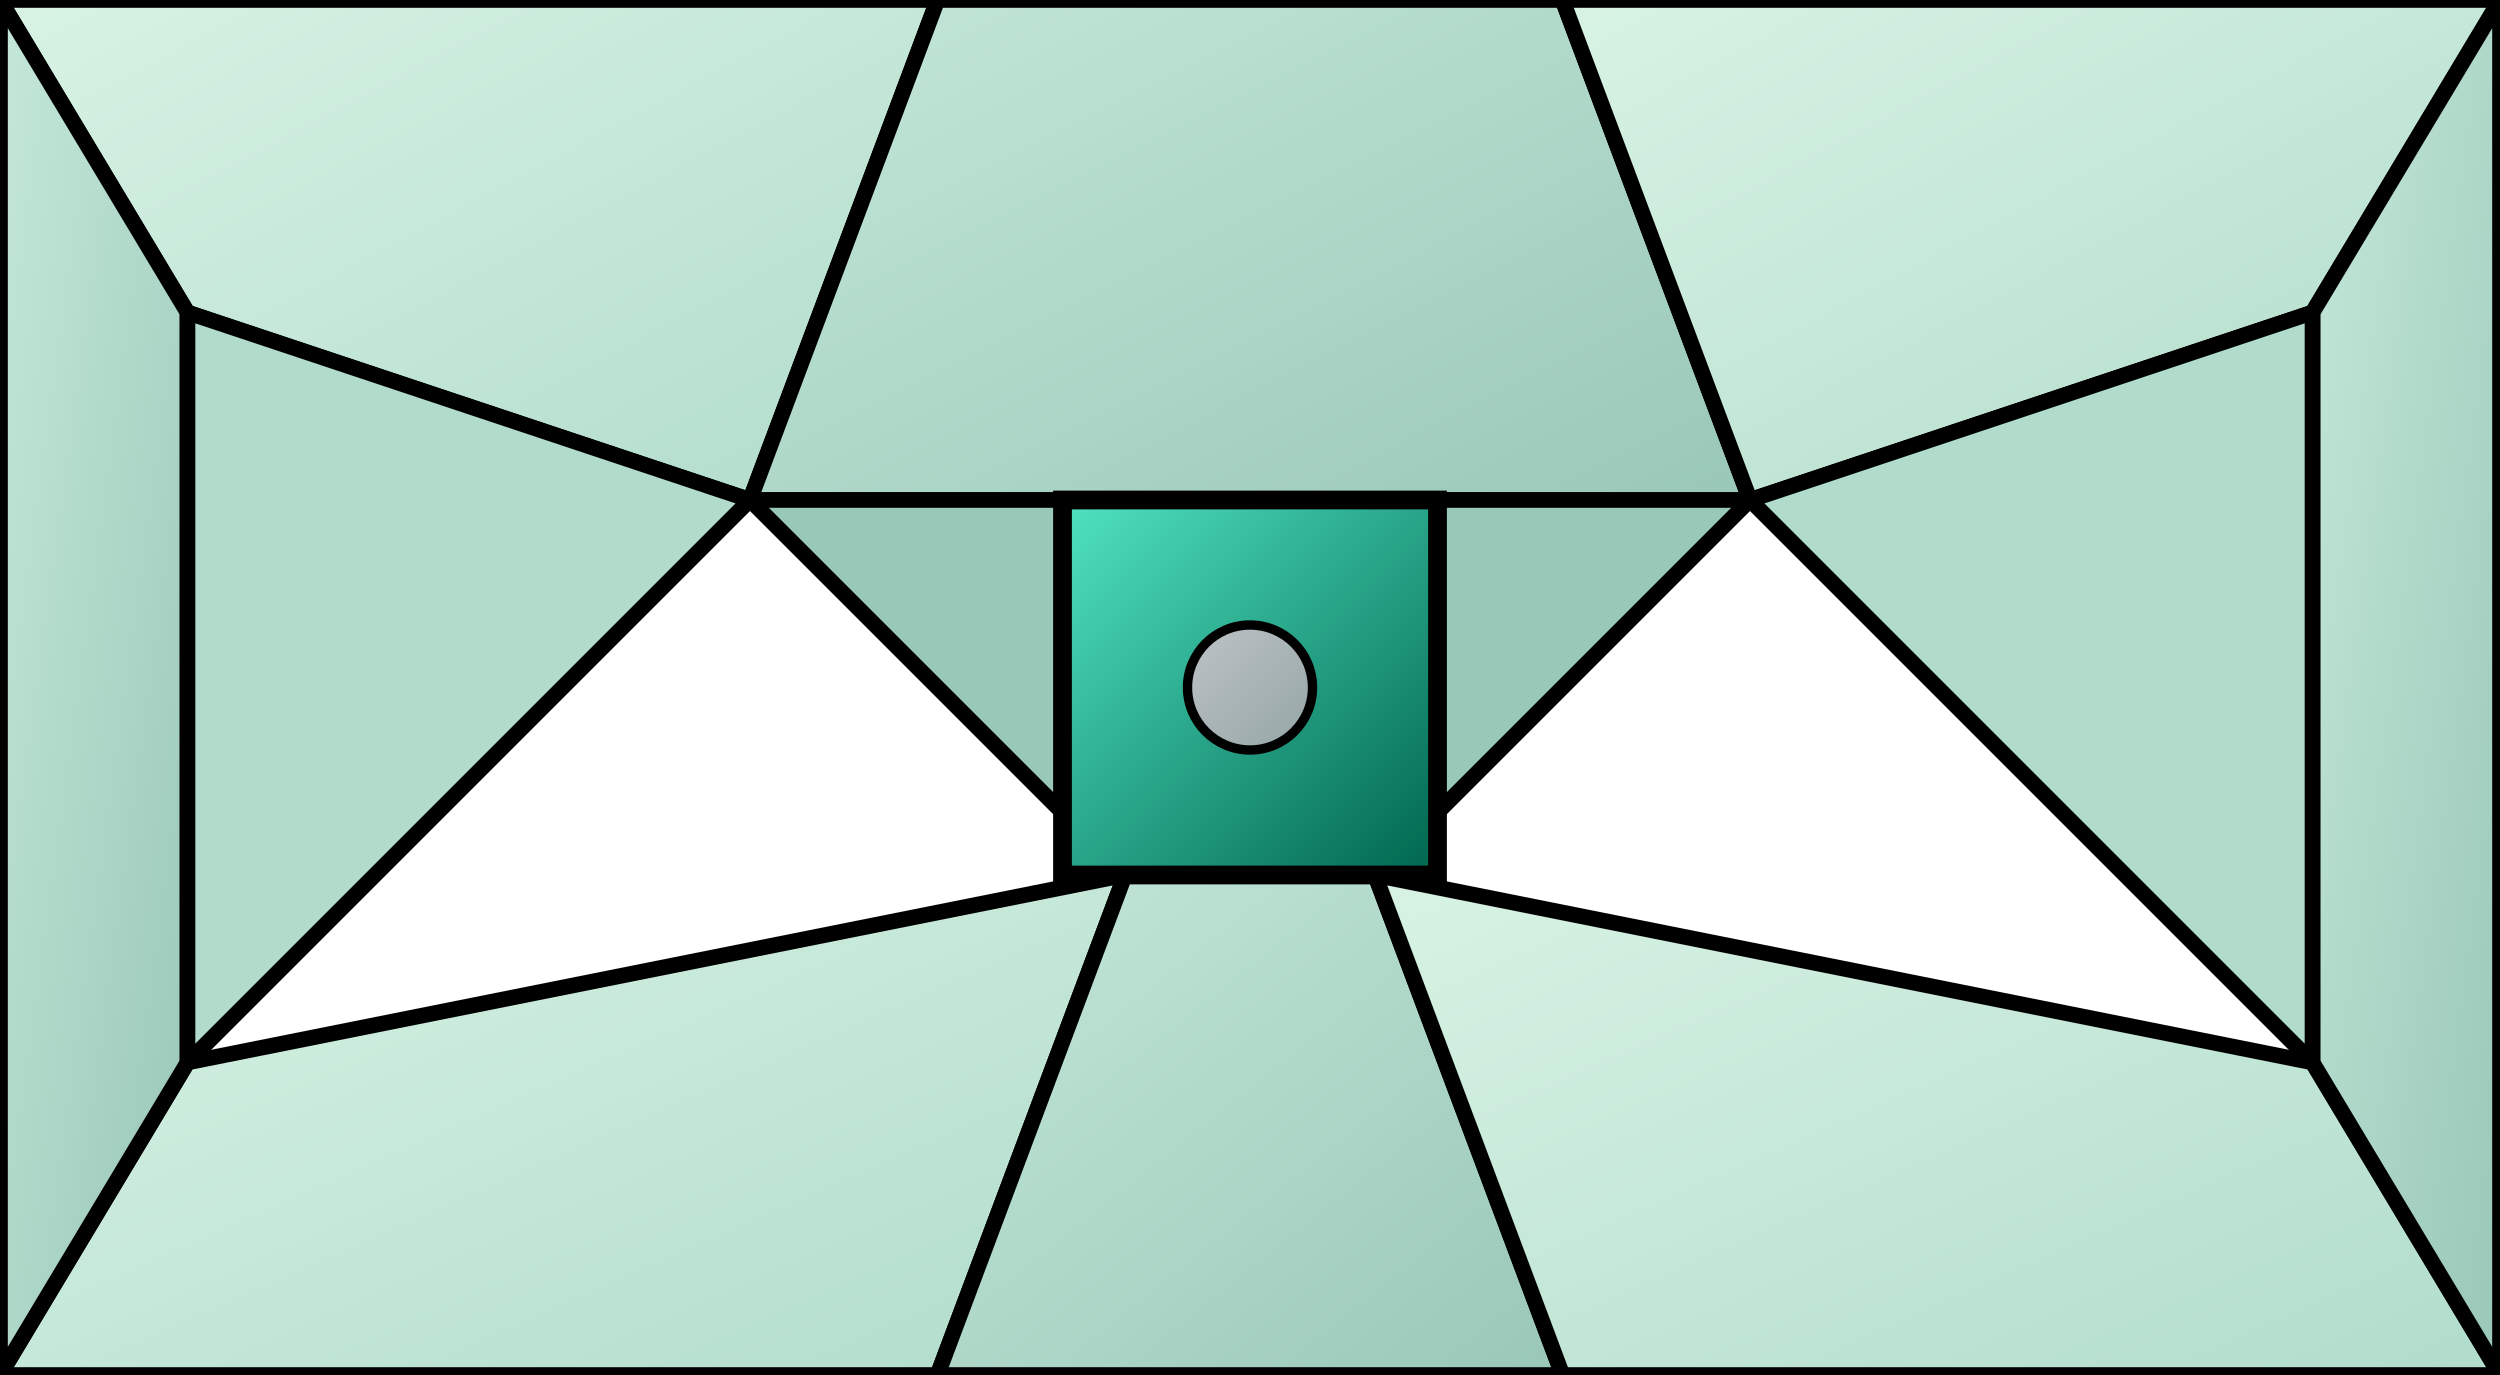
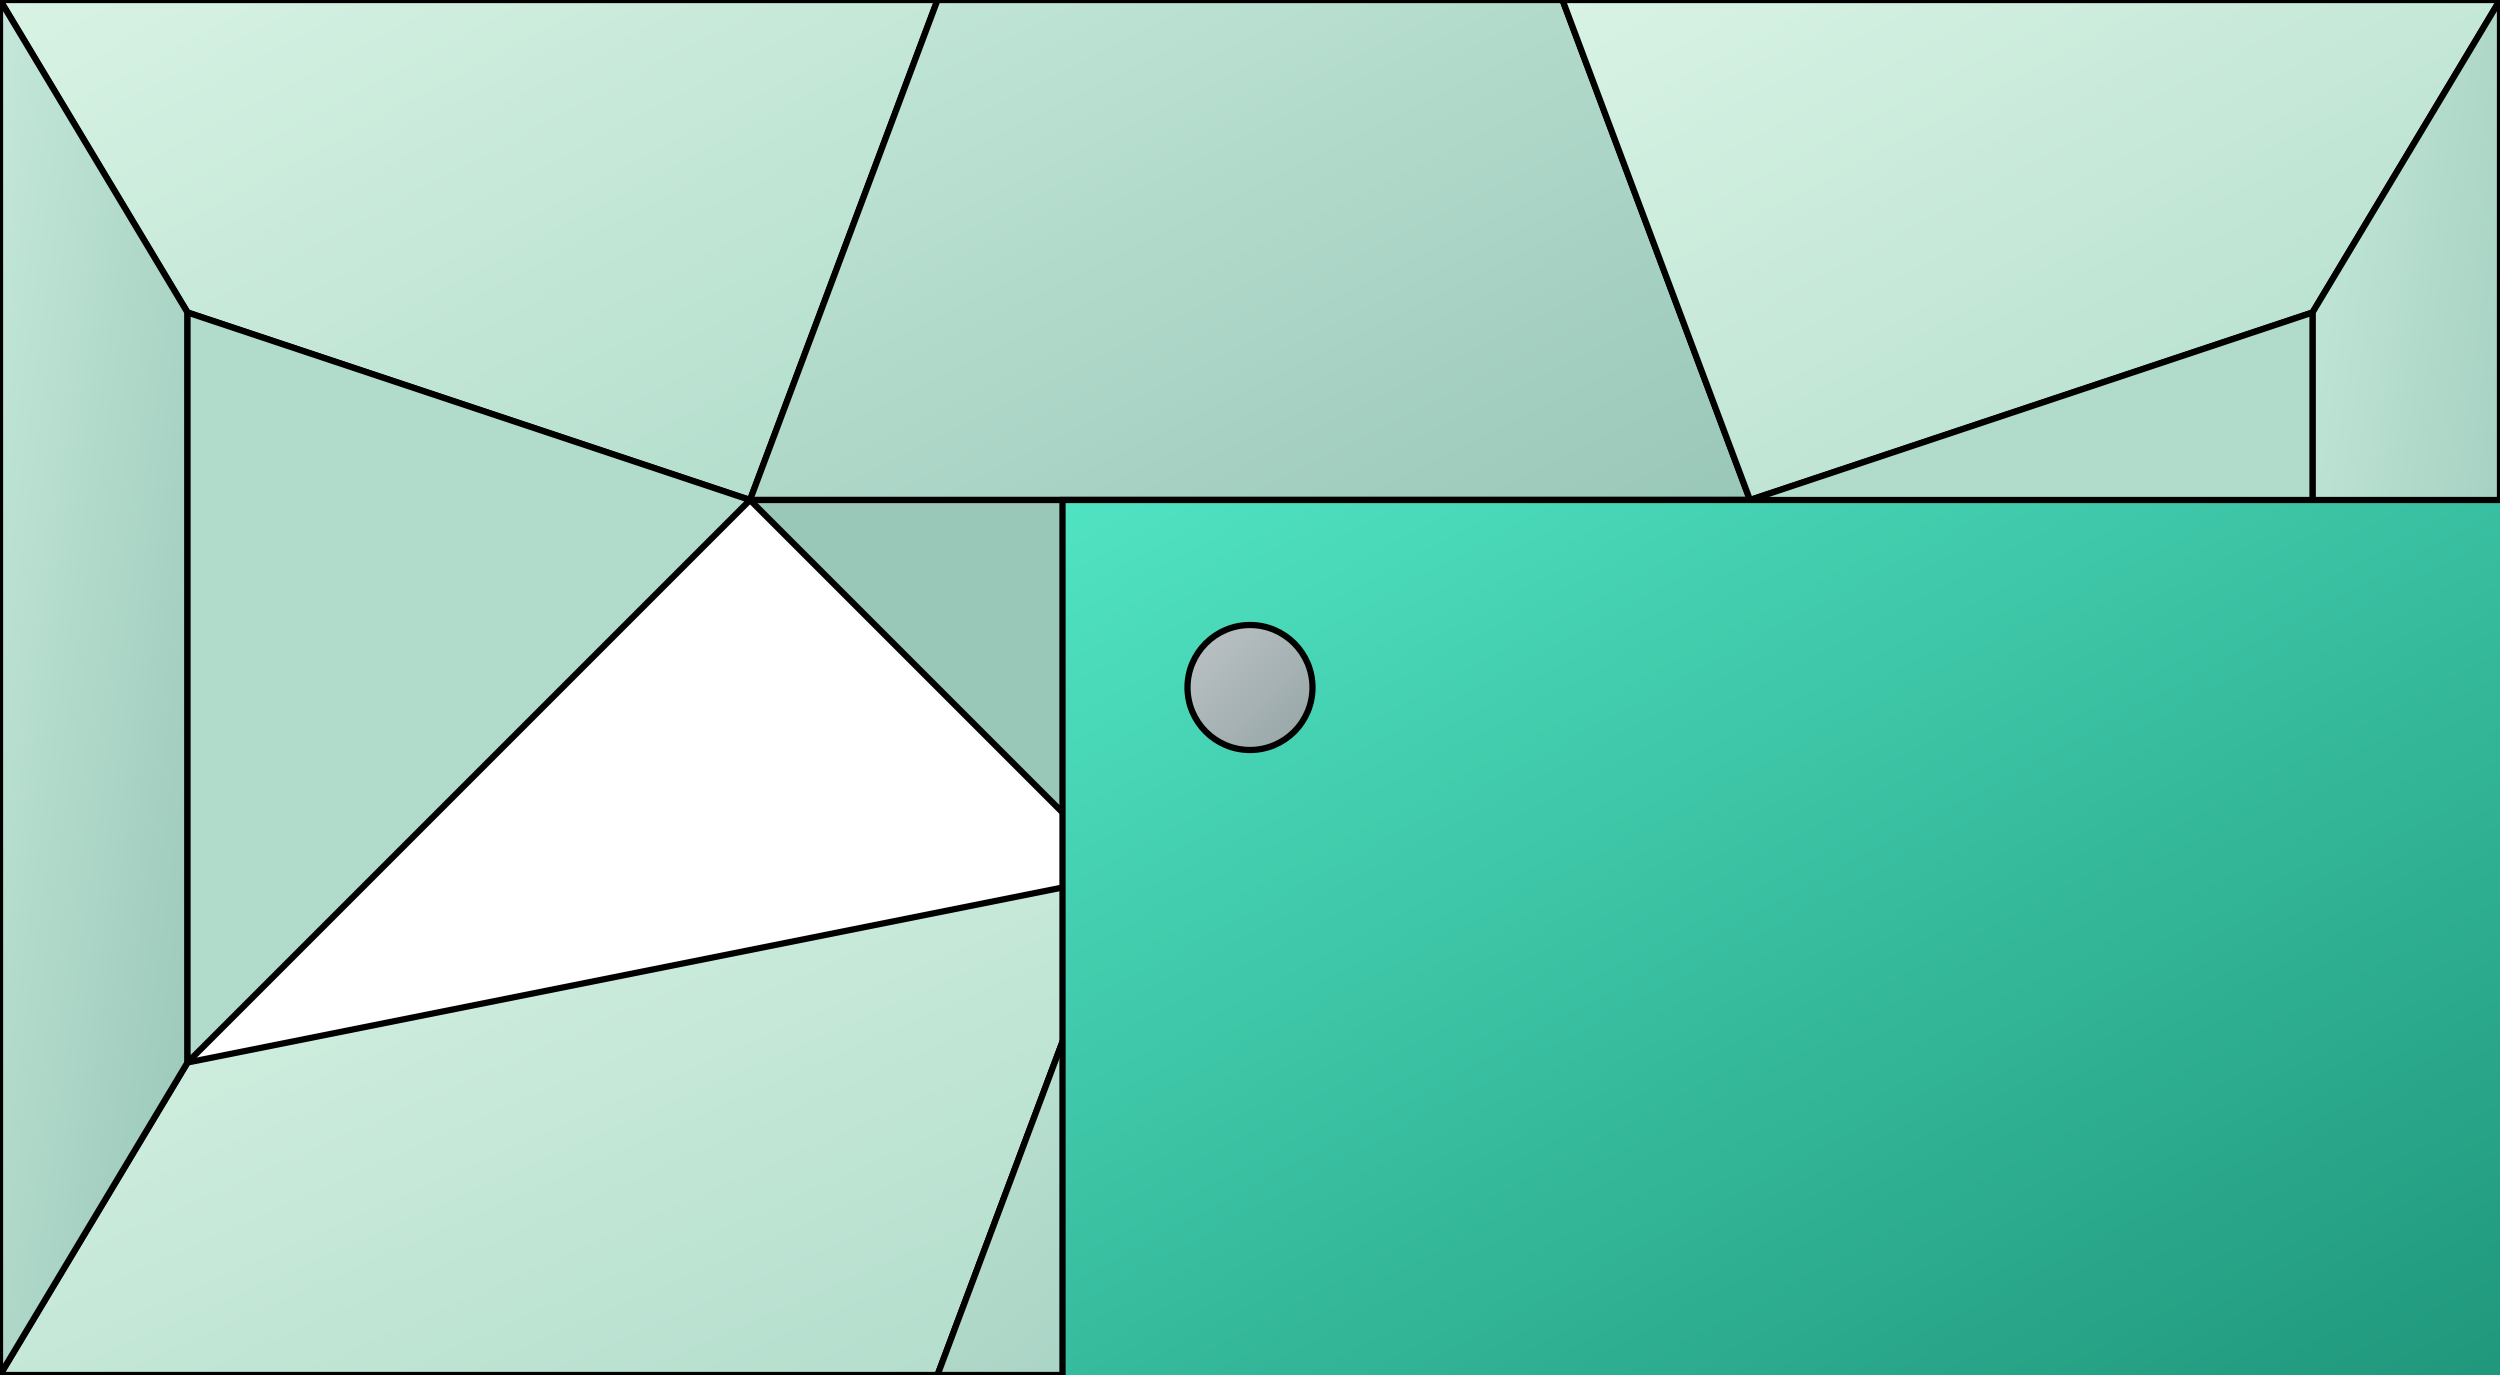
- <svg xmlns="http://www.w3.org/2000/svg" width="100%" height="220px" viewBox="0 0 400 220" style="background-color: #0a0a0a;">
+ <svg xmlns="http://www.w3.org/2000/svg" width="100%" height="100%" viewBox="0 0 400 220" preserveAspectRatio="xMidYMid meet" style="max-width: 100%; height: auto; display: block; margin: 0 auto; background-color: #0a0a0a;">
  <defs>
    <linearGradient id="eng-grad" x1="0%" y1="0%" x2="100%" y2="100%">
      <stop offset="0%" style="stop-color:#50E3C2;" />
+       <animate attributeName="stop-color" values="#50E3C2;#FFFFFF;#50E3C2" dur="4s" repeatCount="indefinite" />
+       <animate attributeName="stop-opacity" values="0.3;0.8;0.3" dur="2s" repeatCount="indefinite" />
      <stop offset="100%" style="stop-color:#00664E;" />
    </linearGradient>
    <linearGradient id="eng-accent-grad" x1="0%" y1="0%" x2="100%" y2="100%">
      <stop offset="0%" style="stop-color:#BDC3C7;" />
+       <animate attributeName="stop-opacity" values="0.3;0.8;0.3" dur="2s" repeatCount="indefinite" />
      <stop offset="100%" style="stop-color:#95A5A6;" />
    </linearGradient>
    <radialGradient id="eng-glow">
      <stop offset="0%" stop-color="#BDC3C7" stop-opacity="0.7" />
+       <animate attributeName="stop-opacity" values="0.3;0.8;0.3" dur="2s" repeatCount="indefinite" />
      <stop offset="100%" stop-color="#BDC3C7" stop-opacity="0" />
    </radialGradient>
    <linearGradient id="eng-glass-bg1" x1="0%" y1="0%" x2="100%" y2="100%">
      <stop offset="0%" style="stop-color:#D8F3E4;" />
+       <animate attributeName="stop-opacity" values="0.3;0.8;0.3" dur="2s" repeatCount="indefinite" />
      <stop offset="100%" style="stop-color:#B1DCCB;" />
    </linearGradient>
    <linearGradient id="eng-glass-bg2" x1="0%" y1="0%" x2="100%" y2="100%">
      <stop offset="0%" style="stop-color:#C4E8D9;" />
+       <animate attributeName="stop-opacity" values="0.3;0.8;0.3" dur="2s" repeatCount="indefinite" />
      <stop offset="100%" style="stop-color:#99C7B8;" />
    </linearGradient>
  </defs>
-   <polygon points="0,0 150,0 120,80 30,50" fill="url(#eng-glass-bg1)" stroke="#000" stroke-width="2.5" />
-   <polygon points="150,0 250,0 280,80 120,80" fill="url(#eng-glass-bg2)" stroke="#000" stroke-width="2.5" />
-   <polygon points="250,0 400,0 370,50 280,80" fill="url(#eng-glass-bg1)" stroke="#000" stroke-width="2.5" />
-   <polygon points="0,220 150,220 180,140 30,170" fill="url(#eng-glass-bg1)" stroke="#000" stroke-width="2.5" />
-   <polygon points="150,220 250,220 220,140 180,140" fill="url(#eng-glass-bg2)" stroke="#000" stroke-width="2.5" />
-   <polygon points="250,220 400,220 370,170 220,140" fill="url(#eng-glass-bg1)" stroke="#000" stroke-width="2.5" />
-   <polygon points="0,0 30,50 30,170 0,220" fill="url(#eng-glass-bg2)" stroke="#000" stroke-width="2.5" />
-   <polygon points="400,0 370,50 370,170 400,220" fill="url(#eng-glass-bg2)" stroke="#000" stroke-width="2.5" />
-   <polygon points="30,50 120,80 30,170" fill="#B1DCCB" stroke="#000" stroke-width="2.5" />
-   <polygon points="370,50 280,80 370,170" fill="#B1DCCB" stroke="#000" stroke-width="2.5" />
-   <polygon points="120,80 280,80 220,140 180,140" fill="#99C7B8" stroke="#000" stroke-width="2.5" />
-   <rect x="170" y="80" width="60" height="60" fill="url(#eng-grad)" stroke="#000" stroke-width="3" />
-   <circle cx="200" cy="110" r="10" fill="url(#eng-accent-grad)" stroke="#000" stroke-width="1.5" />
+   <polygon points="0,0 150,0 120,80 30,50" fill="url(#eng-glass-bg1)" stroke="#000" stroke-width="1" />
+   <polygon points="150,0 250,0 280,80 120,80" fill="url(#eng-glass-bg2)" stroke="#000" stroke-width="1" />
+   <polygon points="250,0 400,0 370,50 280,80" fill="url(#eng-glass-bg1)" stroke="#000" stroke-width="1" />
+   <polygon points="0,220 150,220 180,140 30,170" fill="url(#eng-glass-bg1)" stroke="#000" stroke-width="1" />
+   <polygon points="150,220 250,220 220,140 180,140" fill="url(#eng-glass-bg2)" stroke="#000" stroke-width="1" />
+   <polygon points="250,220 400,220 370,170 220,140" fill="url(#eng-glass-bg1)" stroke="#000" stroke-width="1" />
+   <polygon points="0,0 30,50 30,170 0,220" fill="url(#eng-glass-bg2)" stroke="#000" stroke-width="1" />
+   <polygon points="400,0 370,50 370,170 400,220" fill="url(#eng-glass-bg2)" stroke="#000" stroke-width="1" />
+   <polygon points="30,50 120,80 30,170" fill="#B1DCCB" stroke="#000" stroke-width="1" />
+   <polygon points="370,50 280,80 370,170" fill="#B1DCCB" stroke="#000" stroke-width="1" />
+   <polygon points="120,80 280,80 220,140 180,140" fill="#99C7B8" stroke="#000" stroke-width="1" />
+   <rect x="170" y="80" width="100%" height="100%" fill="url(#eng-grad)" stroke="#000" stroke-width="1" />
+   <circle cx="200" cy="110" r="10" fill="url(#eng-accent-grad)" stroke="#000" stroke-width="1" />
</svg>
